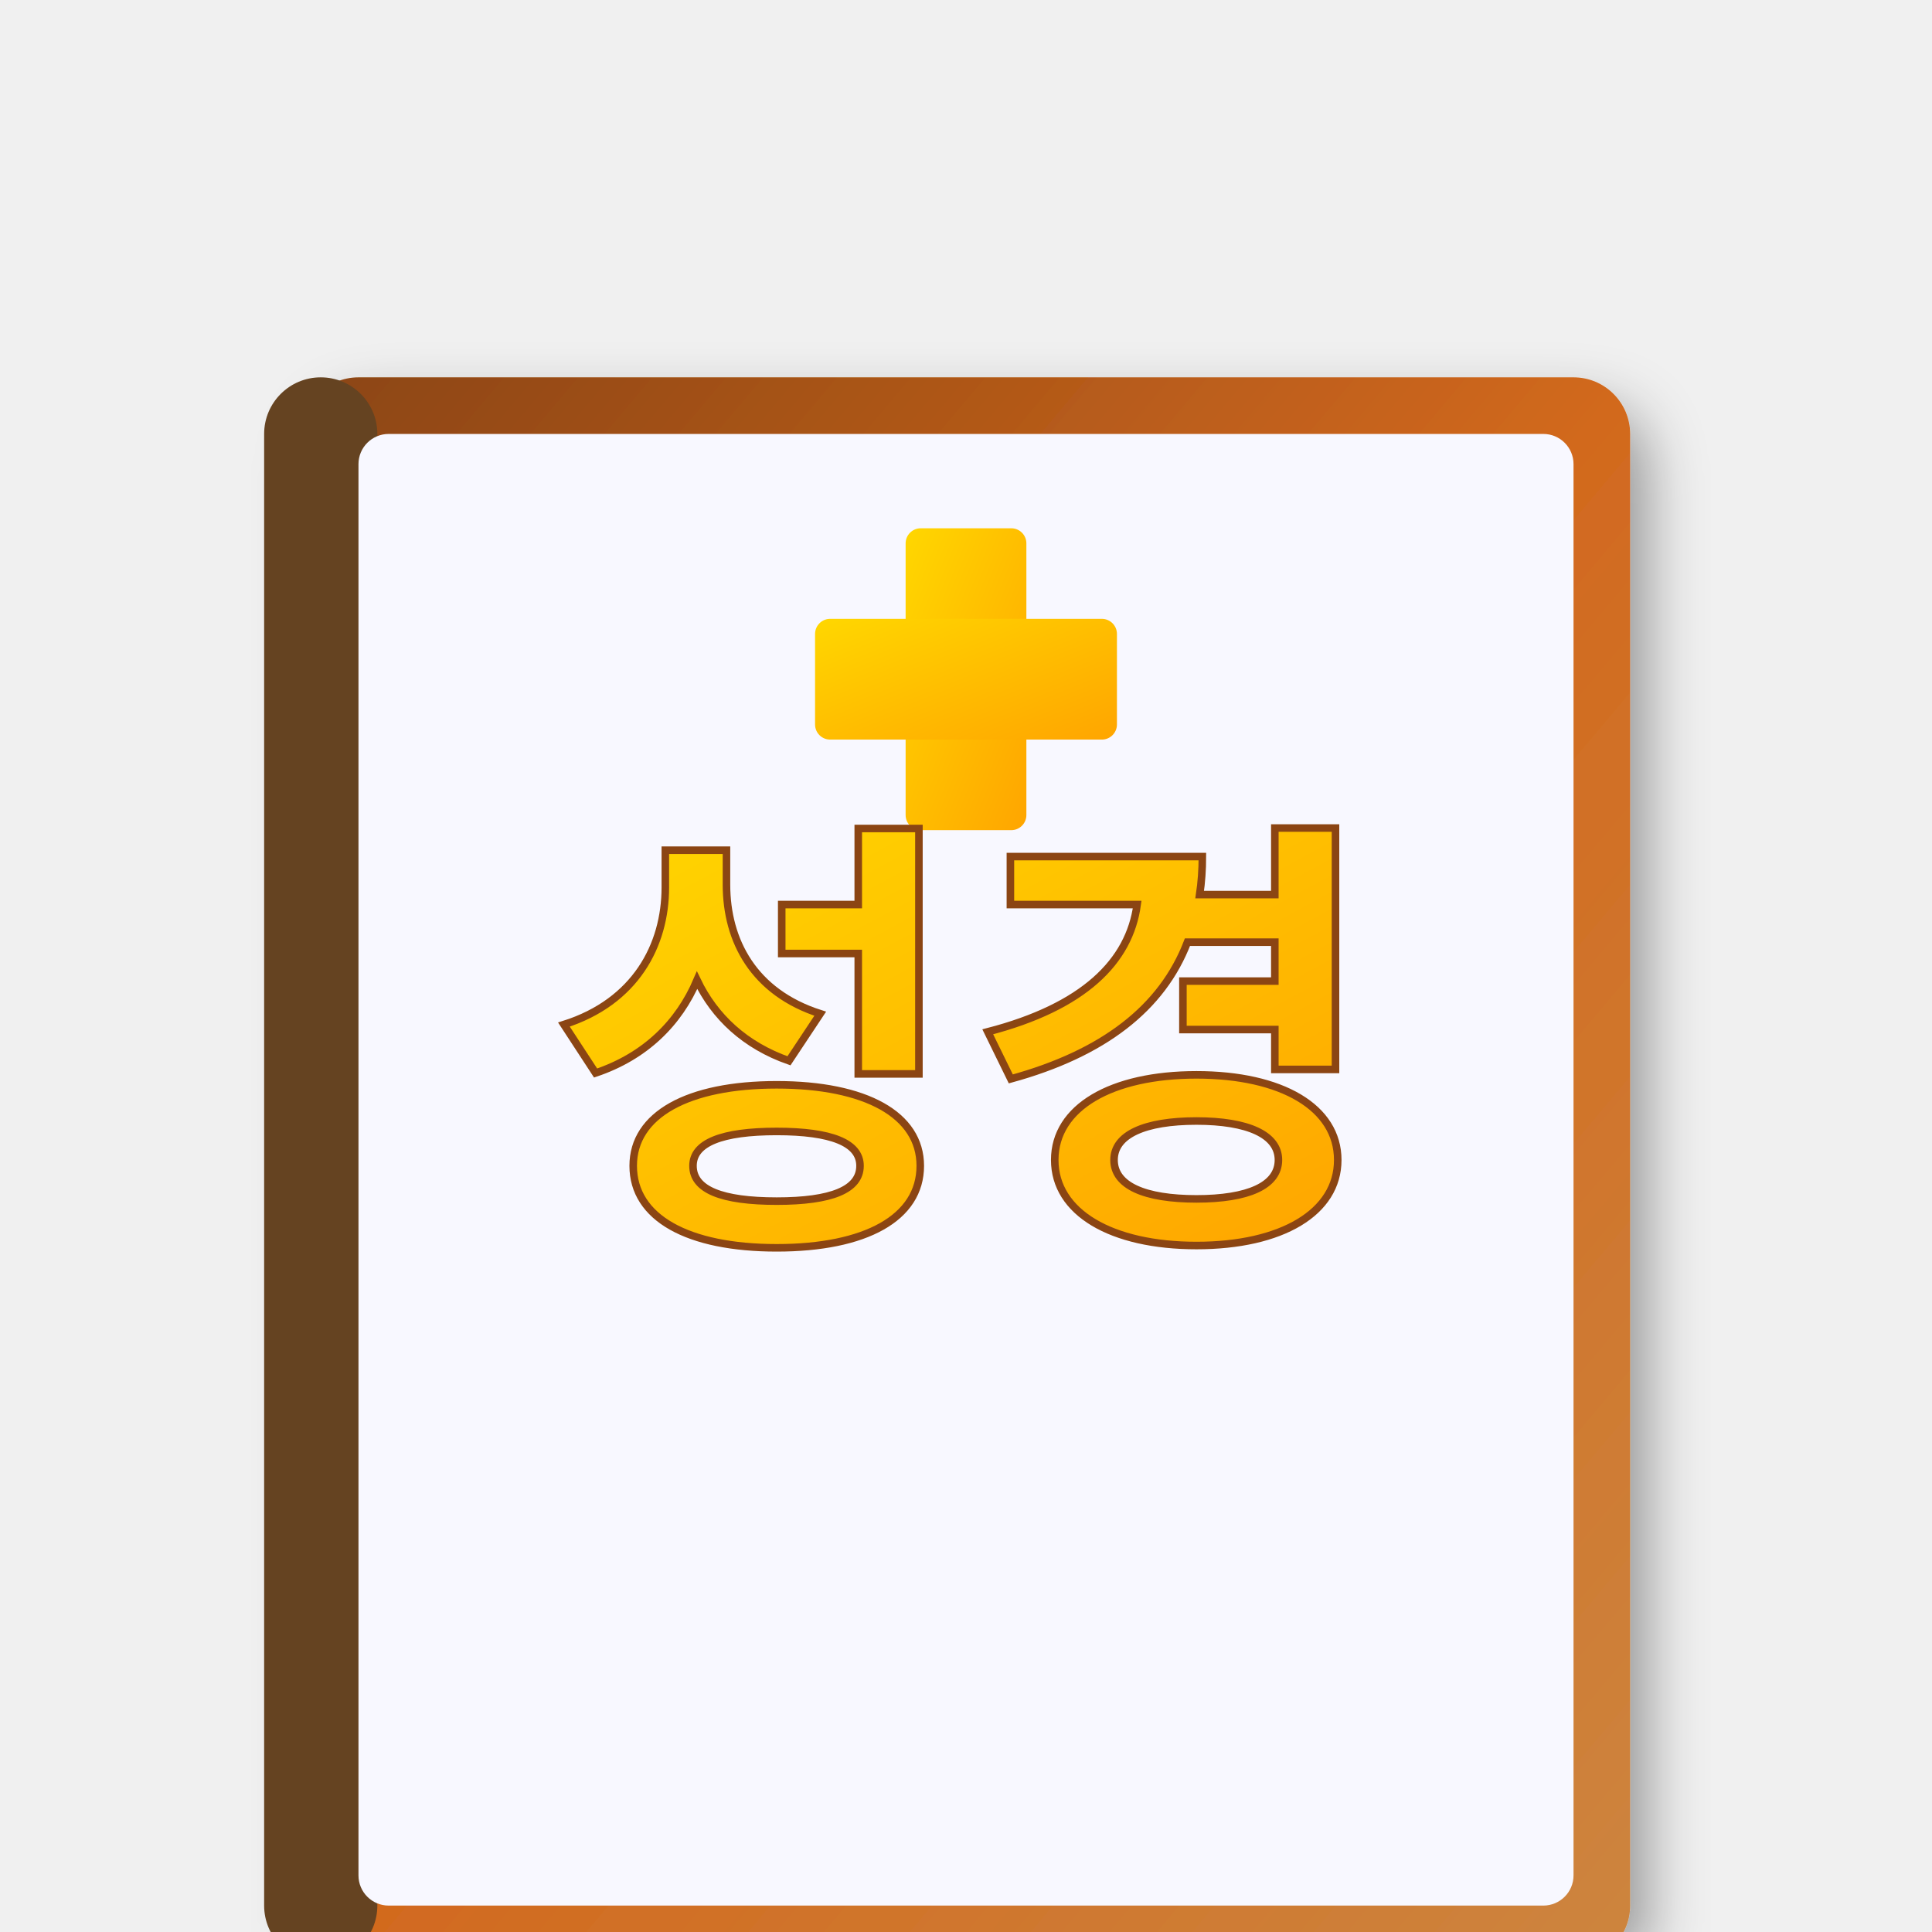
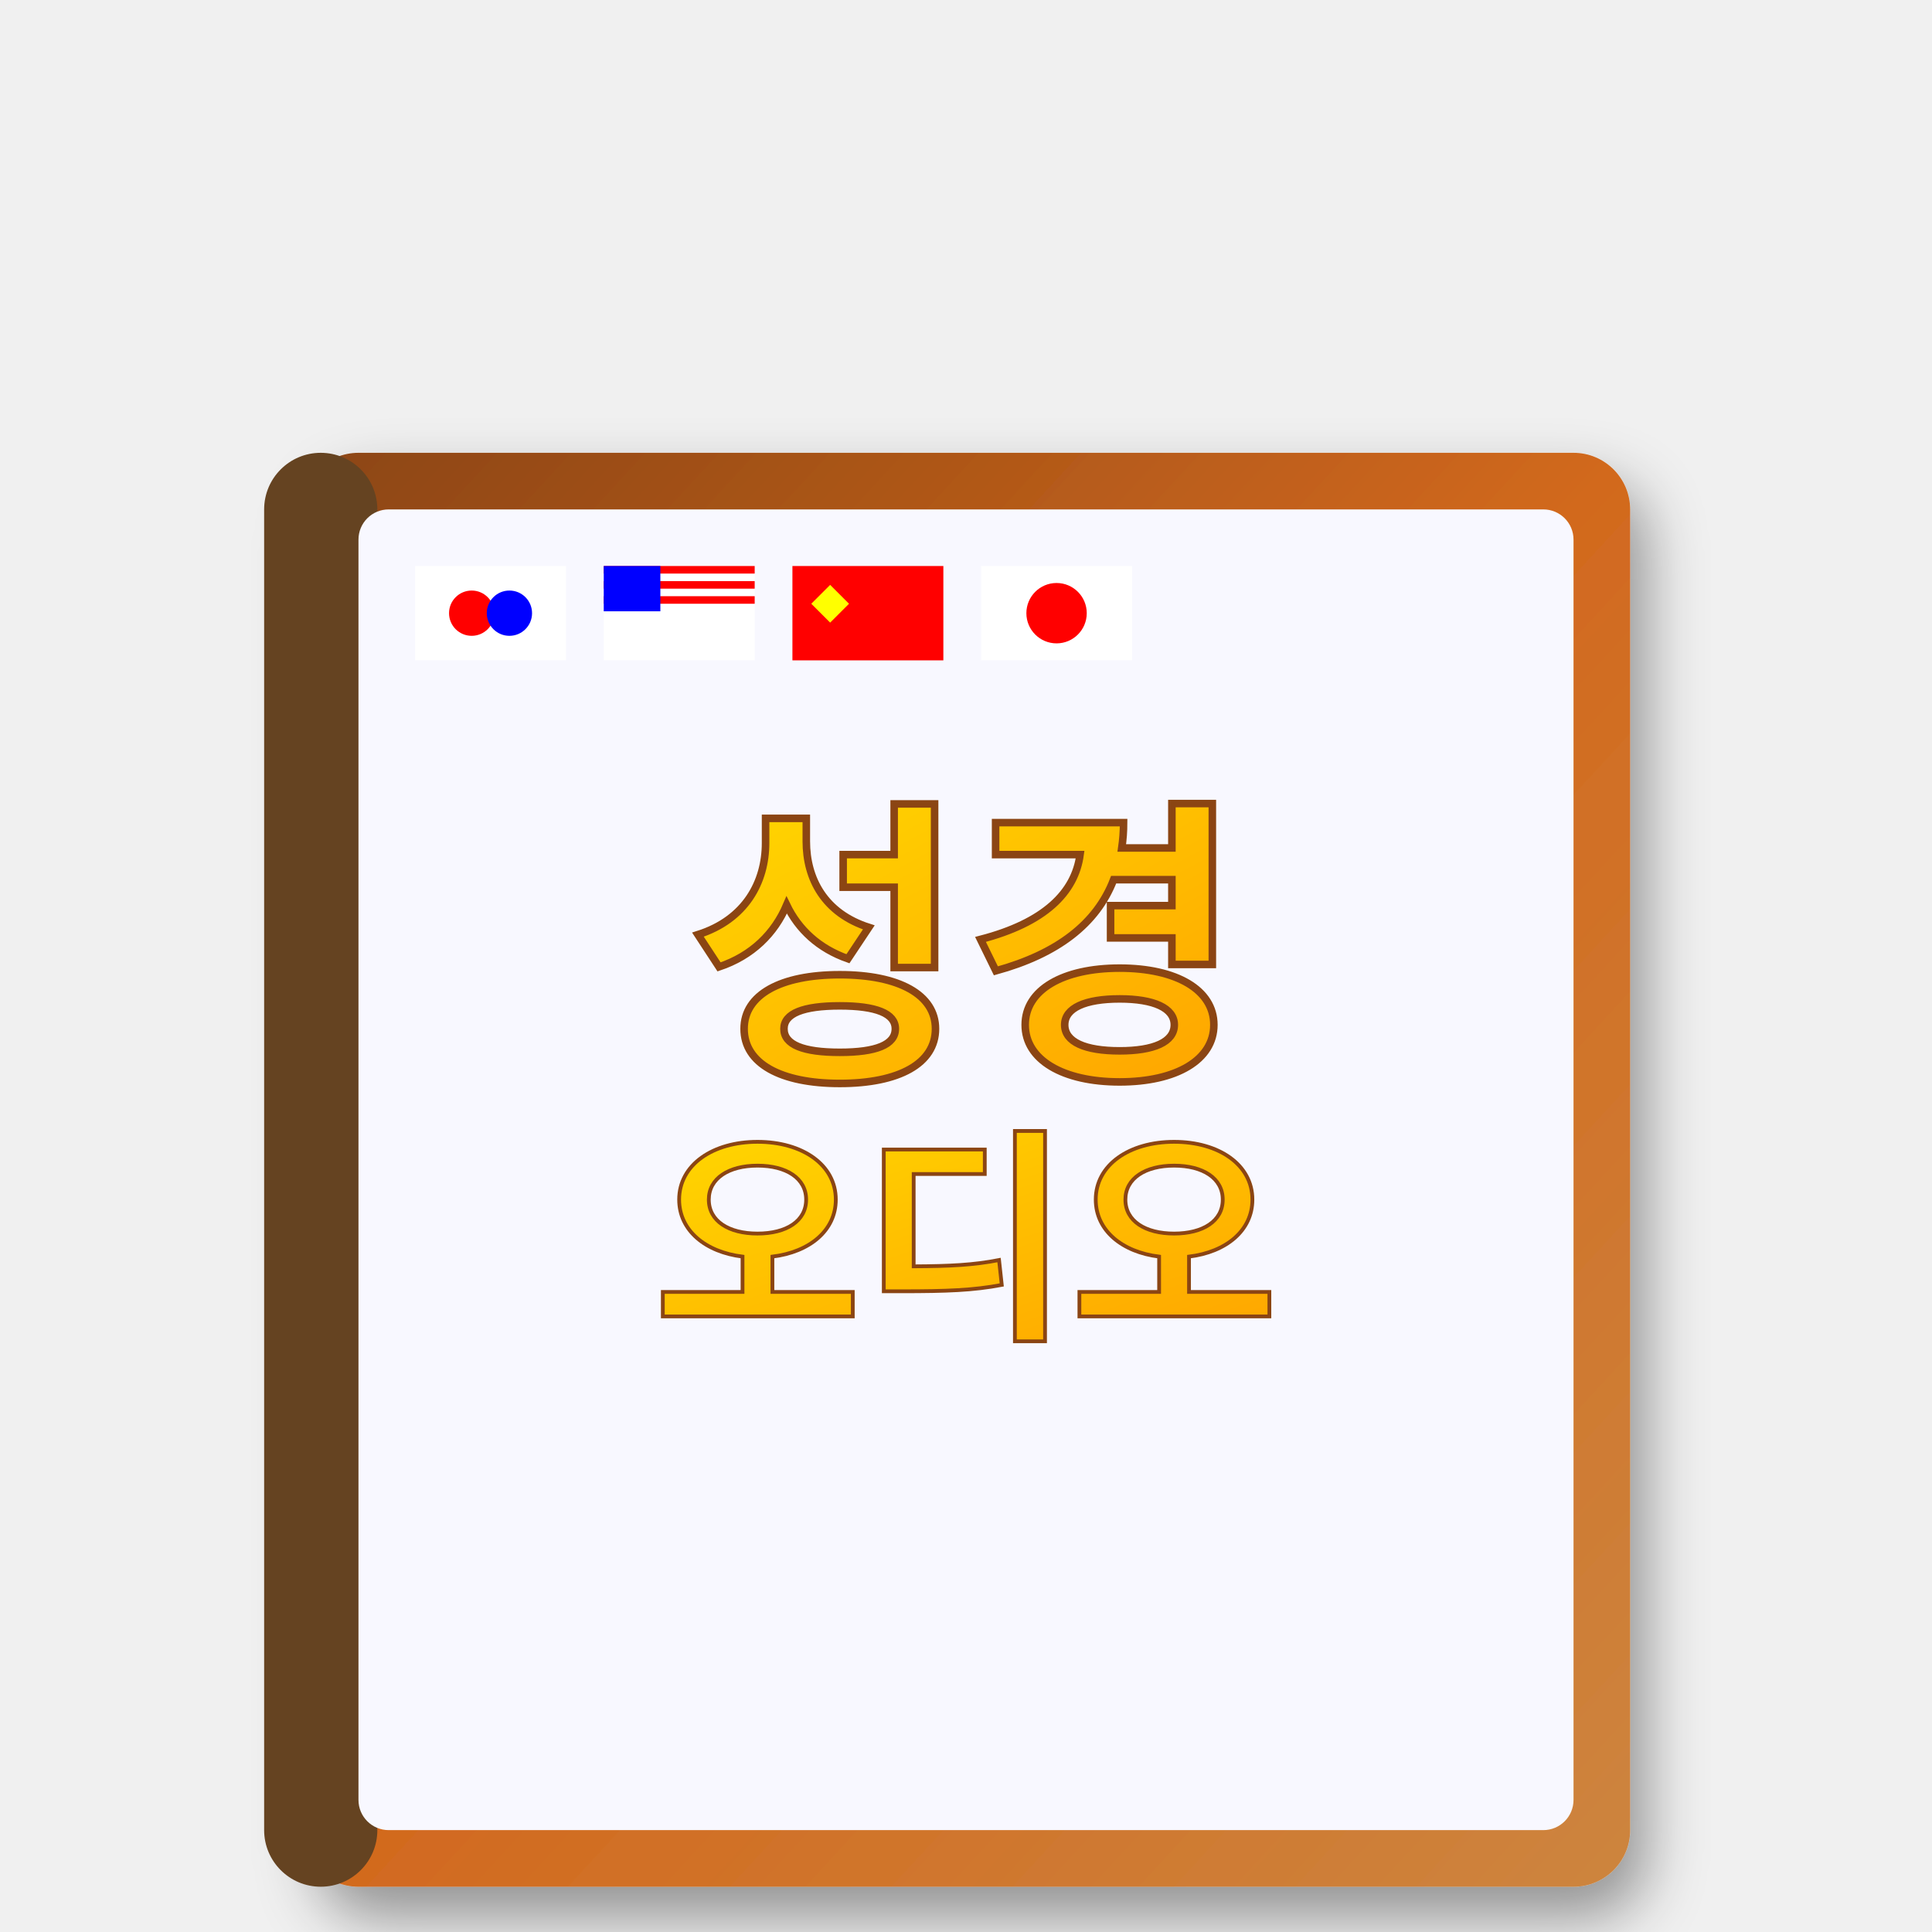
<svg xmlns="http://www.w3.org/2000/svg" width="512" height="512" viewBox="0 0 512 512">
  <defs>
    <linearGradient id="wood1" x1="0%" y1="0%" x2="100%" y2="100%">
      <stop offset="0%" style="stop-color:#8B4513;stop-opacity:1" />
      <stop offset="50%" style="stop-color:#D2691E;stop-opacity:1" />
      <stop offset="100%" style="stop-color:#CD853F;stop-opacity:1" />
    </linearGradient>
    <linearGradient id="gold1" x1="0%" y1="0%" x2="100%" y2="100%">
      <stop offset="0%" style="stop-color:#FFD700;stop-opacity:1" />
      <stop offset="100%" style="stop-color:#FFA500;stop-opacity:1" />
    </linearGradient>
-     <filter id="shadow1" x="-20%" y="-20%" width="140%" height="140%">
+     <filter id="shadow1">
      <feDropShadow dx="4" dy="8" stdDeviation="8" flood-color="#000000" flood-opacity="0.4" />
    </filter>
  </defs>
-   <rect x="80" y="100" width="352" height="420" rx="15" ry="15" fill="url(#wood1)" filter="url(#shadow1)" />
-   <rect x="70" y="100" width="30" height="420" rx="15" ry="15" fill="#654321" />
-   <rect x="95" y="115" width="322" height="390" rx="8" ry="8" fill="#F8F8FF" />
-   <rect x="240" y="140" width="32" height="80" rx="4" ry="4" fill="url(#gold1)" />
-   <rect x="216" y="164" width="80" height="32" rx="4" ry="4" fill="url(#gold1)" />
-   <text x="256" y="320" font-family="Arial, sans-serif" font-size="120" font-weight="bold" text-anchor="middle" fill="url(#gold1)" stroke="#8B4513" stroke-width="2">성경</text>
+   <rect x="80" y="120" width="352" height="380" rx="15" ry="15" fill="url(#wood1)" filter="url(#shadow1)" />
+   <rect x="70" y="120" width="30" height="380" rx="15" ry="15" fill="#654321" />
+   <rect x="95" y="135" width="322" height="350" rx="8" ry="8" fill="#F8F8FF" />
+   <rect x="110" y="150" width="40" height="25" fill="#ffffff" />
+   <circle cx="125" cy="162.5" r="6" fill="#ff0000" />
+   <circle cx="135" cy="162.5" r="6" fill="#0000ff" />
+   <rect x="160" y="150" width="40" height="25" fill="#ffffff" />
+   <rect x="160" y="150" width="40" height="2" fill="#ff0000" />
+   <rect x="160" y="154" width="40" height="2" fill="#ff0000" />
+   <rect x="160" y="158" width="40" height="2" fill="#ff0000" />
+   <rect x="160" y="150" width="15" height="12" fill="#0000ff" />
+   <rect x="210" y="150" width="40" height="25" fill="#ff0000" />
+   <polygon points="220,155 225,160 220,165 215,160" fill="#ffff00" />
+   <rect x="260" y="150" width="40" height="25" fill="#ffffff" />
+   <circle cx="280" cy="162.5" r="8" fill="#ff0000" />
+   <text x="256" y="280" font-family="Arial, sans-serif" font-size="80" font-weight="bold" text-anchor="middle" fill="url(#gold1)" stroke="#8B4513" stroke-width="2">성경</text>
+   <text x="256" y="350" font-family="Arial, sans-serif" font-size="60" font-weight="bold" text-anchor="middle" fill="url(#gold1)" stroke="#8B4513" stroke-width="1">오디오</text>
</svg>
